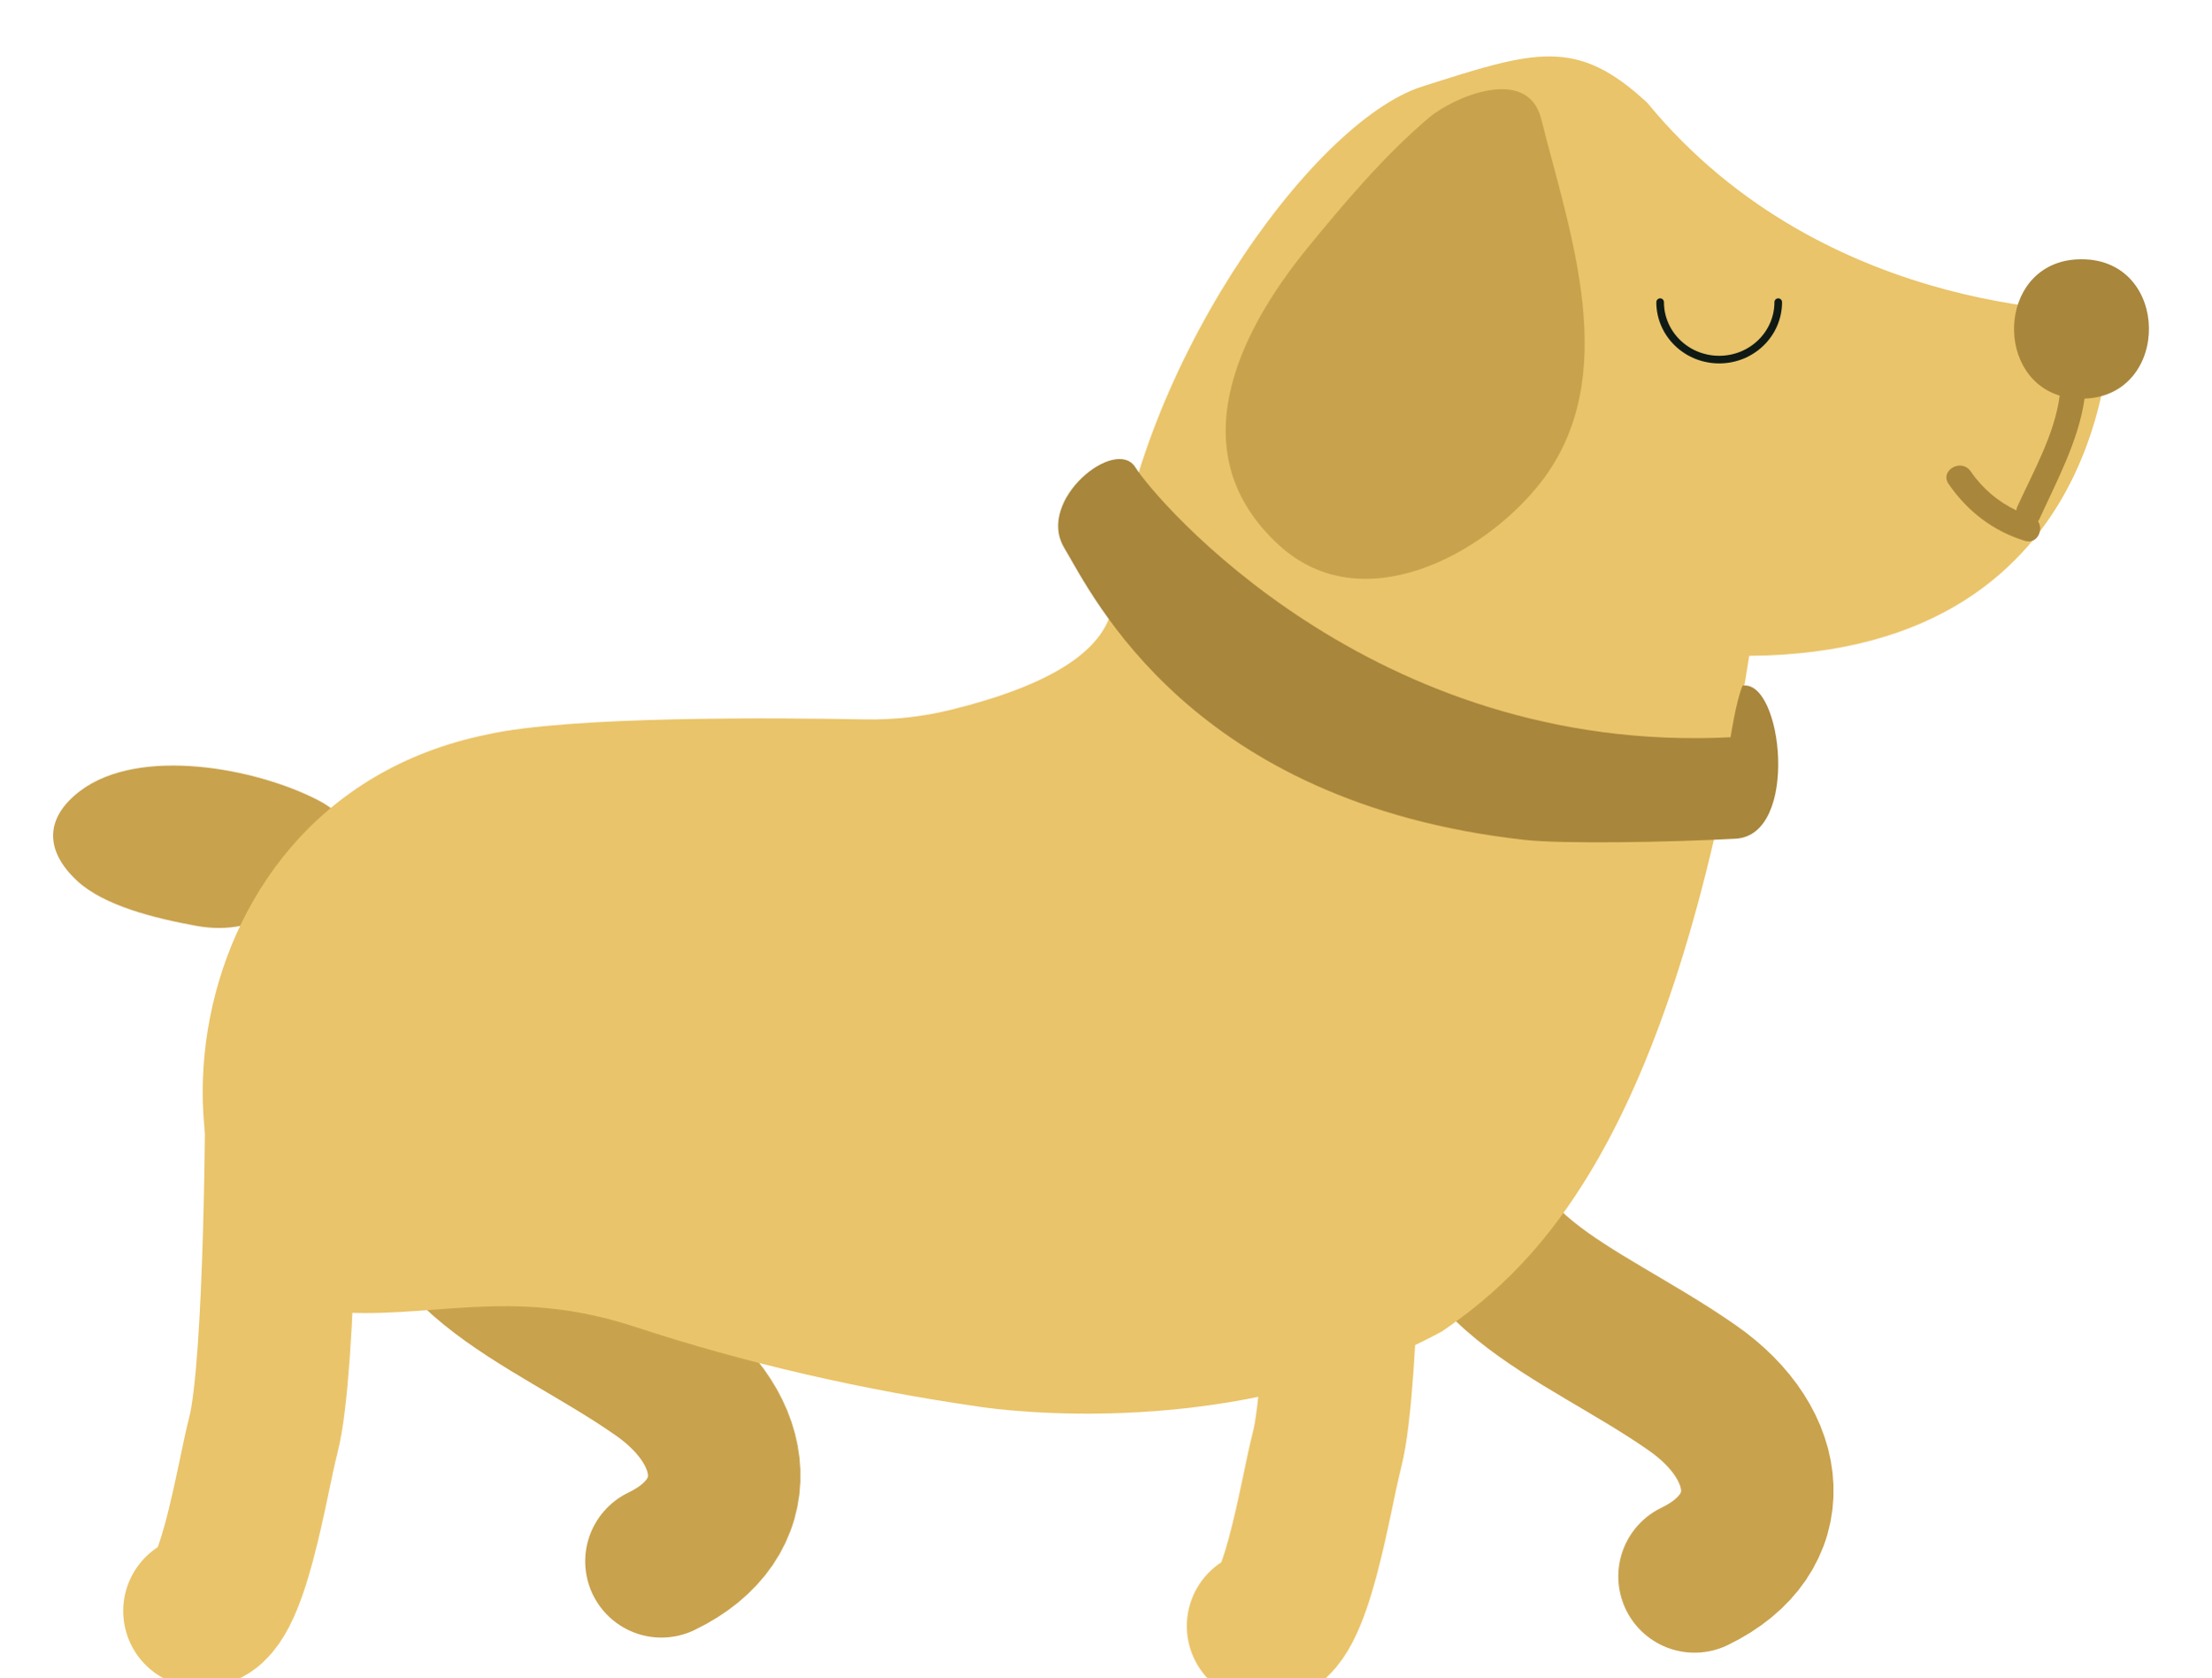
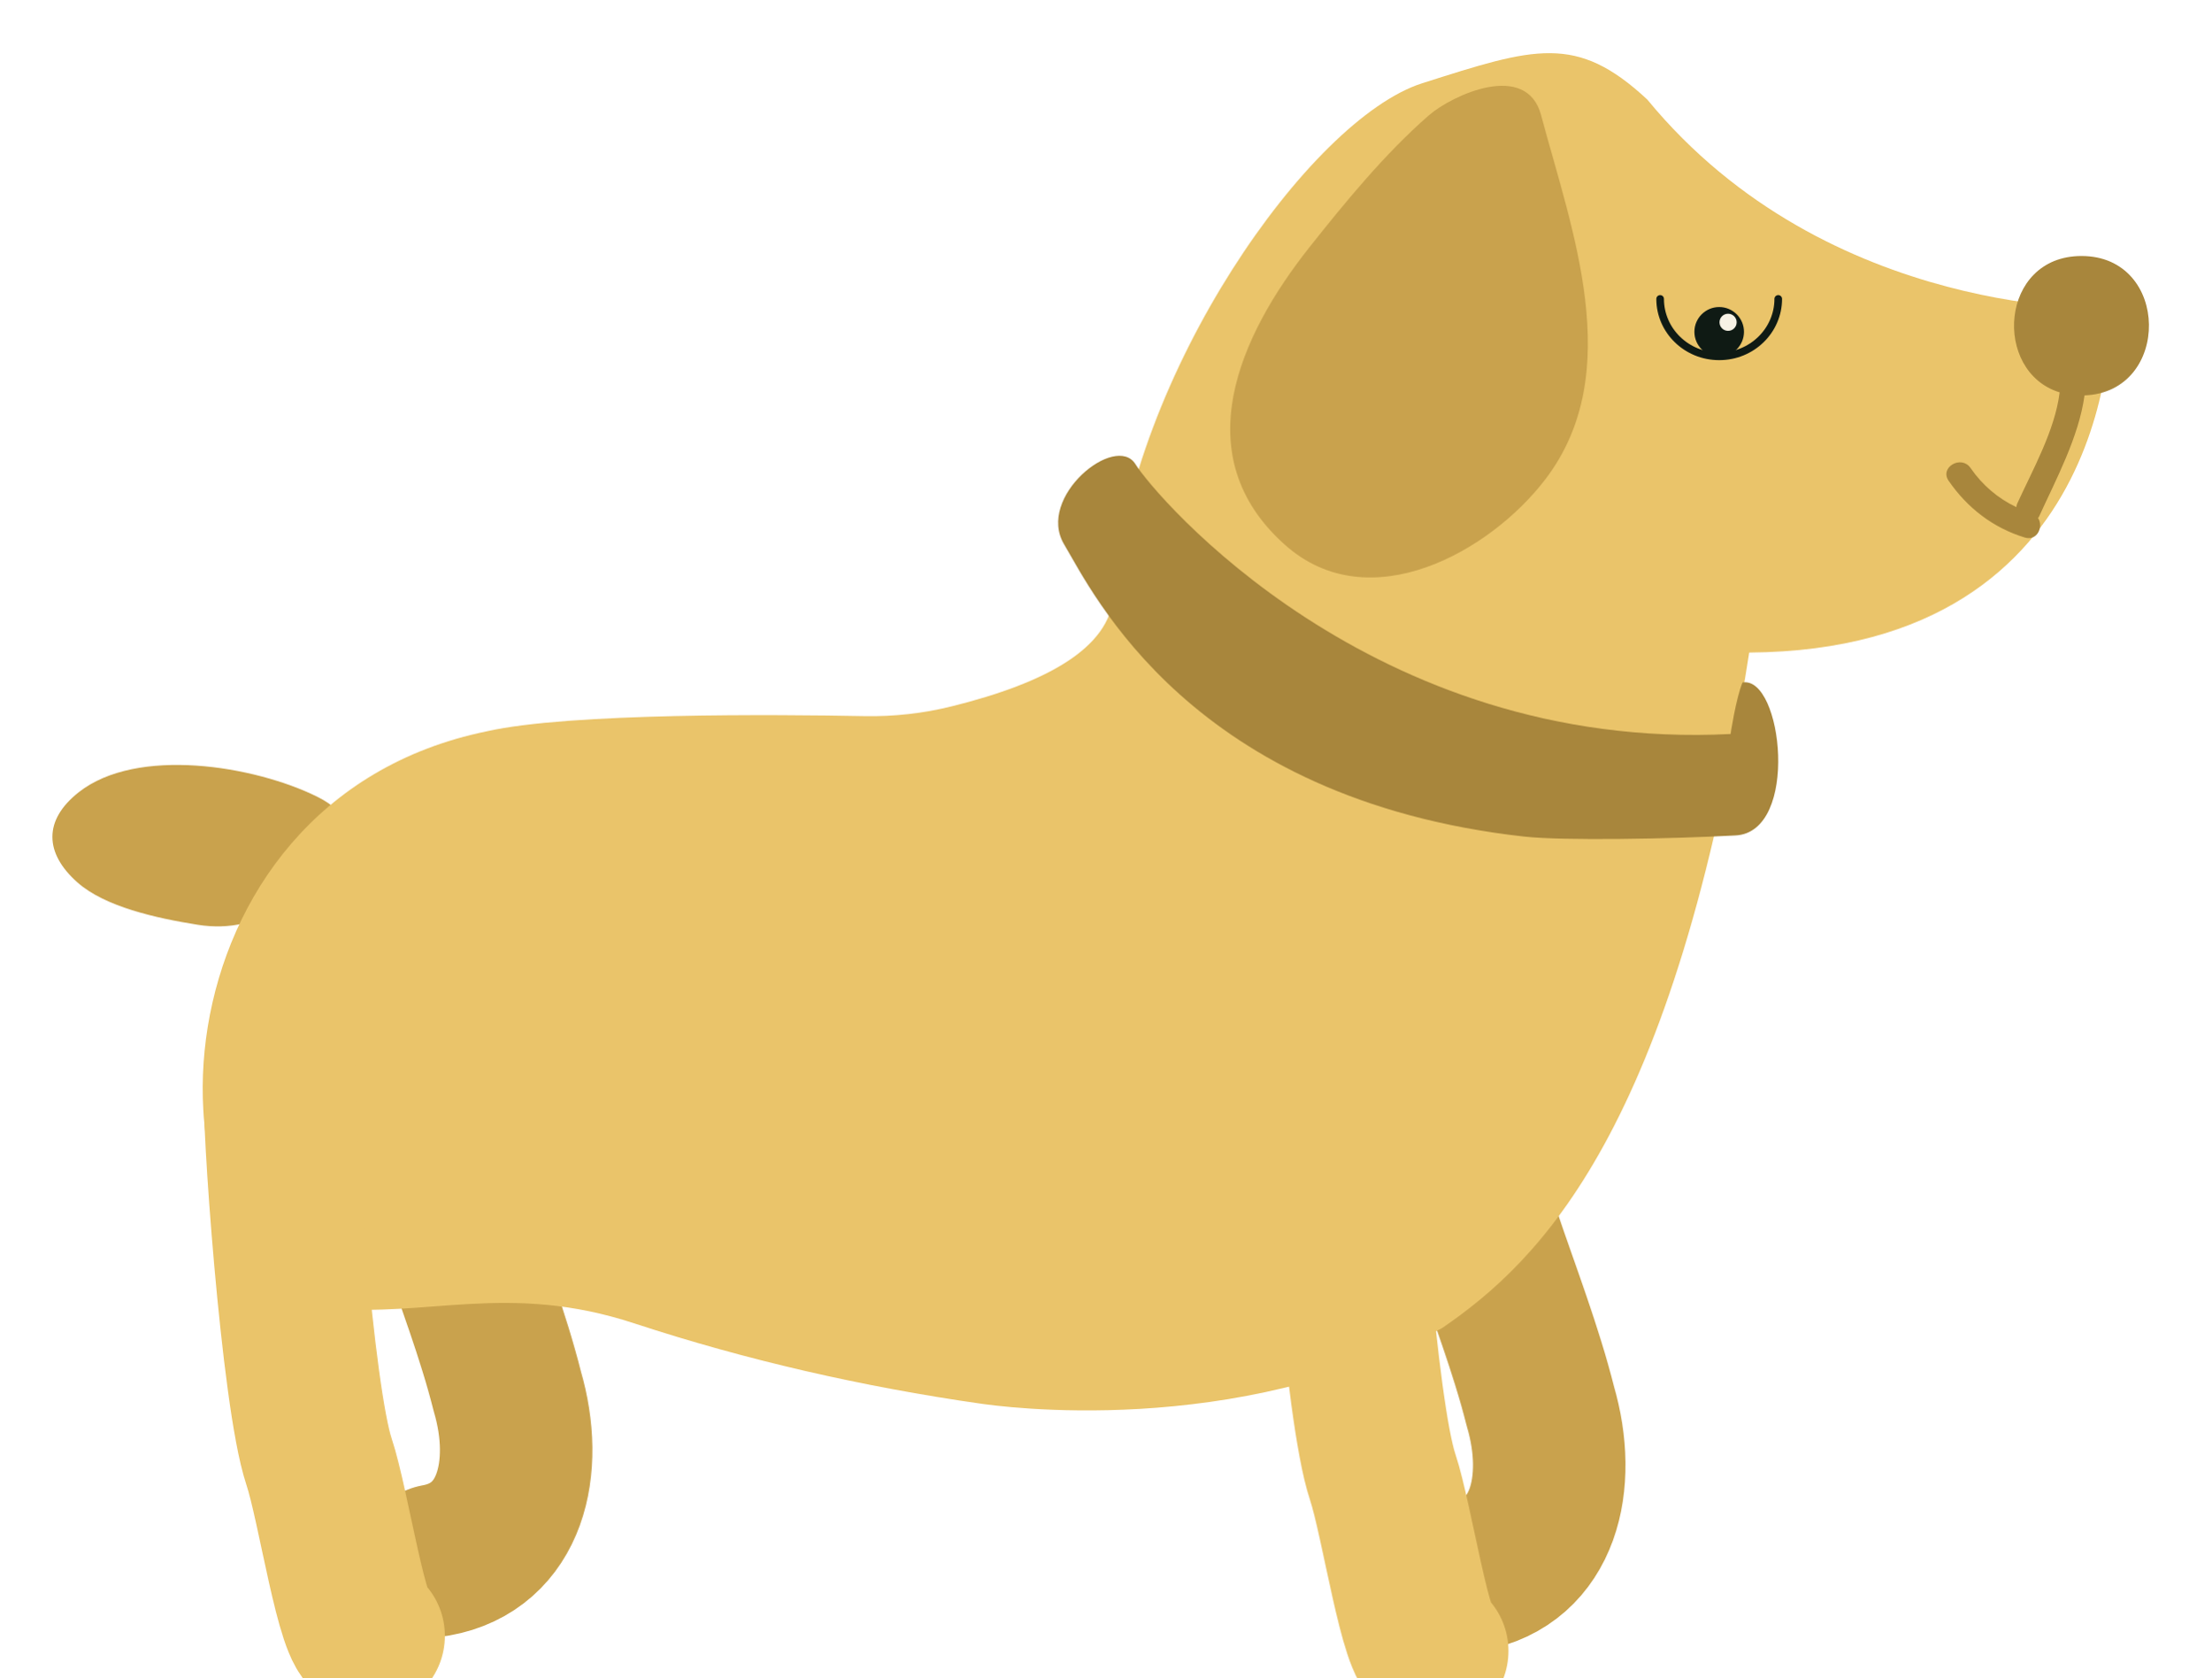
<svg xmlns="http://www.w3.org/2000/svg" viewBox="170 210 580 440" preserveAspectRatio="xMidYMid meet">
  <defs>
    <clipPath id="__lottie_element_2">
      <rect width="900" height="900" x="0" y="0" />
    </clipPath>
  </defs>
  <g clip-path="url(#__lottie_element_2)">
-     <g transform="matrix(0.9992036,0.03990187,-0.03990187,0.9992036,182.164,404.4504)" opacity="1" style="display: block;">
+     <g transform="matrix(0.9998477,0.01745241,-0.01745241,0.9998477,181.4236,405.0543)" opacity="1" style="display: block;">
      <g opacity="1" transform="matrix(1,0,0,1,42.112,24.09)">
        <path fill="rgb(201,162,77)" fill-opacity="1" d=" M-32.706,-11.486 C-17.626,-23.84 13.282,-19.303 29.921,-11.431 C38.035,-7.587 41.863,-0.861 36.486,5.261 C34.075,8.003 29.702,10.089 24.912,10.96 C24.067,12.175 22.969,13.322 21.523,14.3 C21.11,15.3 20.581,16.256 19.85,17.091 C15.516,22.023 7.287,23.84 -0.816,22.695 C-11.879,21.142 -25.265,18.378 -32.553,12.168 C-41.359,4.662 -41.862,-3.981 -32.706,-11.486z" />
      </g>
    </g>
-     <g transform="matrix(1,0,0,1,261.196,474.0967)" opacity="1" style="display: block;">
+     <g transform="matrix(1,0,0,1,261.196,473.242)" opacity="1" style="display: block;">
      <g opacity="1" transform="matrix(1,0,0,1,20.131,95.184)">
-         <path stroke-linecap="round" stroke-linejoin="round" fill-opacity="0" stroke="rgb(201,162,77)" stroke-opacity="1" stroke-width="40" d=" M0.761,-68.843 C-5.598,-30.446 31.801,-20.023 61.489,0.705 C83.199,15.747 85.261,39.09 62.174,50.223" />
+         <path stroke-linecap="round" stroke-linejoin="round" fill-opacity="0" stroke="rgb(201,162,77)" stroke-opacity="1" stroke-width="40" d=" M0.83,-71.38 C-1.917,-54.795 14.297,-23.159 21.743,6.489 C27.614,26.478 22.688,47.317 3.063,50.84" />
      </g>
    </g>
-     <g transform="matrix(1,0,0,1,532.196,478.0577)" opacity="1" style="display: block;">
+     <g transform="matrix(1,0,0,1,532.196,477.203)" opacity="1" style="display: block;">
      <g opacity="1" transform="matrix(1,0,0,1,20.131,95.184)">
-         <path stroke-linecap="round" stroke-linejoin="round" fill-opacity="0" stroke="rgb(201,162,77)" stroke-opacity="1" stroke-width="40" d=" M0.761,-68.843 C-5.598,-30.446 31.801,-20.023 61.489,0.705 C83.199,15.747 85.261,39.09 62.174,50.223" />
+         <path stroke-linecap="round" stroke-linejoin="round" fill-opacity="0" stroke="rgb(201,162,77)" stroke-opacity="1" stroke-width="40" d=" M0.83,-71.38 C-1.917,-54.795 14.297,-23.159 21.743,6.489 C27.614,26.478 22.688,47.317 3.063,50.84" />
      </g>
    </g>
-     <g transform="matrix(1,0,0,1,205.797,219.3827)" opacity="1" style="display: block;">
+     <g transform="matrix(1,0,0,1,205.797,218.528)" opacity="1" style="display: block;">
      <g opacity="1" transform="matrix(1,0,0,1,260.784,184.77)">
        <path fill="rgb(234,196,106)" fill-opacity="1" d=" M-210.894,149.753 C-260.534,136.336 -258.447,16.867 -168.846,-1.502 C-147.225,-6.39 -92.495,-5.909 -69.847,-5.473 C-62.111,-5.324 -54.388,-6.189 -46.879,-8.056 C-21.953,-14.251 -5.529,-23.363 -4.482,-37.078 C-0.05,-95.066 46.94,-162.049 76.472,-171.462 C106.004,-180.878 116.919,-184.52 135.534,-167.183 C183.038,-109.412 257.081,-112.404 257.081,-112.404 C257.081,-112.404 260.533,-22.856 162.26,-22.147 C142.649,103.401 107.21,137.516 81.781,154.982 C27.585,184.52 -35.102,175.462 -39.346,174.857 C-70.073,170.452 -100.661,163.505 -130.154,153.813 C-163.306,142.922 -184.477,152.404 -210.894,149.753z" />
      </g>
      <g opacity="1" transform="matrix(1,0,0,1,336.116,158.467)">
        <path fill="rgb(168,134,60)" fill-opacity="1" d=" M27.892,52.422 C38.078,53.559 66.534,53.04 83.377,52.124 C100.228,51.194 95.63,10.209 85.177,12.003 C83.461,16.071 82.043,25.516 82.043,25.516 C-12.064,30.276 -68.929,-36.966 -74.066,-45.245 C-79.193,-53.559 -100.229,-36.641 -92.765,-24.181 C-85.315,-11.706 -59.603,42.651 27.892,52.422z" />
      </g>
      <g opacity="1" transform="matrix(1,0,0,1,503.35,96.036)">
        <path fill="rgb(168,134,60)" fill-opacity="1" d=" M-22.248,18.173 C-19.148,22.67 -15.067,26.16 -10.232,28.441 C-10.181,28.148 -10.165,27.869 -10.029,27.57 C-5.919,18.569 -0.106,8.312 1.125,-1.66 C-16.551,-7.067 -14.646,-37.428 6.857,-37.428 C30.183,-37.428 30.439,-1.705 7.656,-0.868 C6.126,10.095 0.255,20.987 -4.284,30.93 C-4.355,31.085 -4.47,31.164 -4.554,31.293 C-3.033,33.542 -4.748,37.428 -8.039,36.414 C-16.367,33.847 -23.068,28.674 -27.994,21.533 C-30.44,17.991 -24.669,14.671 -22.248,18.173z" />
      </g>
      <g opacity="1" transform="matrix(1,0,0,1,415.17,77.396)">
        <path stroke-linecap="round" stroke-linejoin="miter" fill-opacity="0" stroke-miterlimit="10" stroke="rgb(15,26,20)" stroke-opacity="1" stroke-width="2" d=" M15.488,-7.533 C15.488,0.792 8.554,7.533 -0.001,7.533 C-8.549,7.533 -15.488,0.792 -15.488,-7.533" />
      </g>
-     </g>
-     <g transform="matrix(1,0,0,1,223.196,474.0967)" opacity="1" style="display: block;">
-       <g opacity="1" transform="matrix(1,0,0,1,20.131,95.184)">
-         <path stroke-linecap="round" stroke-linejoin="round" fill-opacity="0" stroke="rgb(234,196,106)" stroke-opacity="1" stroke-width="40" d=" M0.507,-74.246 C0.507,-74.246 0.474,-1.069 -4.26,17.146 C-7.345,29.022 -12.511,64.378 -21.007,63.246" />
+       <g opacity="1" transform="matrix(1,0,0,1,415.17,78.5)">
+         <path fill="rgb(15,26,20)" fill-opacity="1" d=" M0,-6.5 C3.587,-6.5 6.5,-3.587 6.5,0 C6.5,3.587 3.587,6.5 0,6.5 C-3.587,6.5 -6.5,3.587 -6.5,0 C-6.5,-3.587 -3.587,-6.5 0,-6.5z" />
+       </g>
+       <g opacity="1" transform="matrix(1,0,0,1,417.5,76)">
+         <path fill="rgb(247,242,229)" fill-opacity="1" d=" M0,-2.25 C1.242,-2.25 2.25,-1.242 2.25,0 C2.25,1.242 1.242,2.25 0,2.25 C-1.242,2.25 -2.25,1.242 -2.25,0 C-2.25,-1.242 -1.242,-2.25 0,-2.25z" />
      </g>
    </g>
-     <g transform="matrix(1,0,0,1,502.196,478.0577)" opacity="1" style="display: block;">
+     <g transform="matrix(1,0,0,1,223.196,473.242)" opacity="1" style="display: block;">
      <g opacity="1" transform="matrix(1,0,0,1,20.131,95.184)">
-         <path stroke-linecap="round" stroke-linejoin="round" fill-opacity="0" stroke="rgb(234,196,106)" stroke-opacity="1" stroke-width="40" d=" M0.507,-74.246 C0.507,-74.246 0.474,-1.069 -4.26,17.146 C-7.345,29.022 -12.511,64.378 -21.007,63.246" />
+         <path stroke-linecap="round" stroke-linejoin="round" fill-opacity="0" stroke="rgb(234,196,106)" stroke-opacity="1" stroke-width="40" d=" M0.132,-75.184 C-0.637,-65.768 4.636,7.768 10.346,24.913 C14.197,36.476 19.124,70.713 23.361,70.628" />
      </g>
    </g>
-     <g transform="matrix(0.9988263,-0.04843679,0.04843679,0.9988263,474.565,231.291)" opacity="1" style="display: block;">
+     <g transform="matrix(1,0,0,1,502.196,477.203)" opacity="1" style="display: block;">
+       <g opacity="1" transform="matrix(1,0,0,1,20.131,95.184)">
+         <path stroke-linecap="round" stroke-linejoin="round" fill-opacity="0" stroke="rgb(234,196,106)" stroke-opacity="1" stroke-width="40" d=" M0.132,-75.184 C-0.637,-65.768 4.636,7.768 10.346,24.913 C14.197,36.476 19.124,70.713 23.361,70.628" />
+       </g>
+     </g>
+     <g transform="matrix(0.9979926,-0.0633307,0.0633307,0.9979926,474.3856,231.7426)" opacity="1" style="display: block;">
      <g opacity="1" transform="matrix(1,0,0,1,58.778,72.146)">
        <path fill="rgb(201,162,77)" fill-opacity="1" d=" M40.358,-57.369 C37.454,-71.896 17.41,-64.131 10.962,-59.197 C-1.112,-49.957 -12.379,-37.858 -22.458,-26.687 C-42.337,-4.651 -58.528,25.885 -33.818,50.862 C-13.01,71.896 19.837,55.966 35.446,37.976 C58.528,11.368 46.405,-27.035 40.358,-57.369z" />
      </g>
    </g>
  </g>
</svg>
